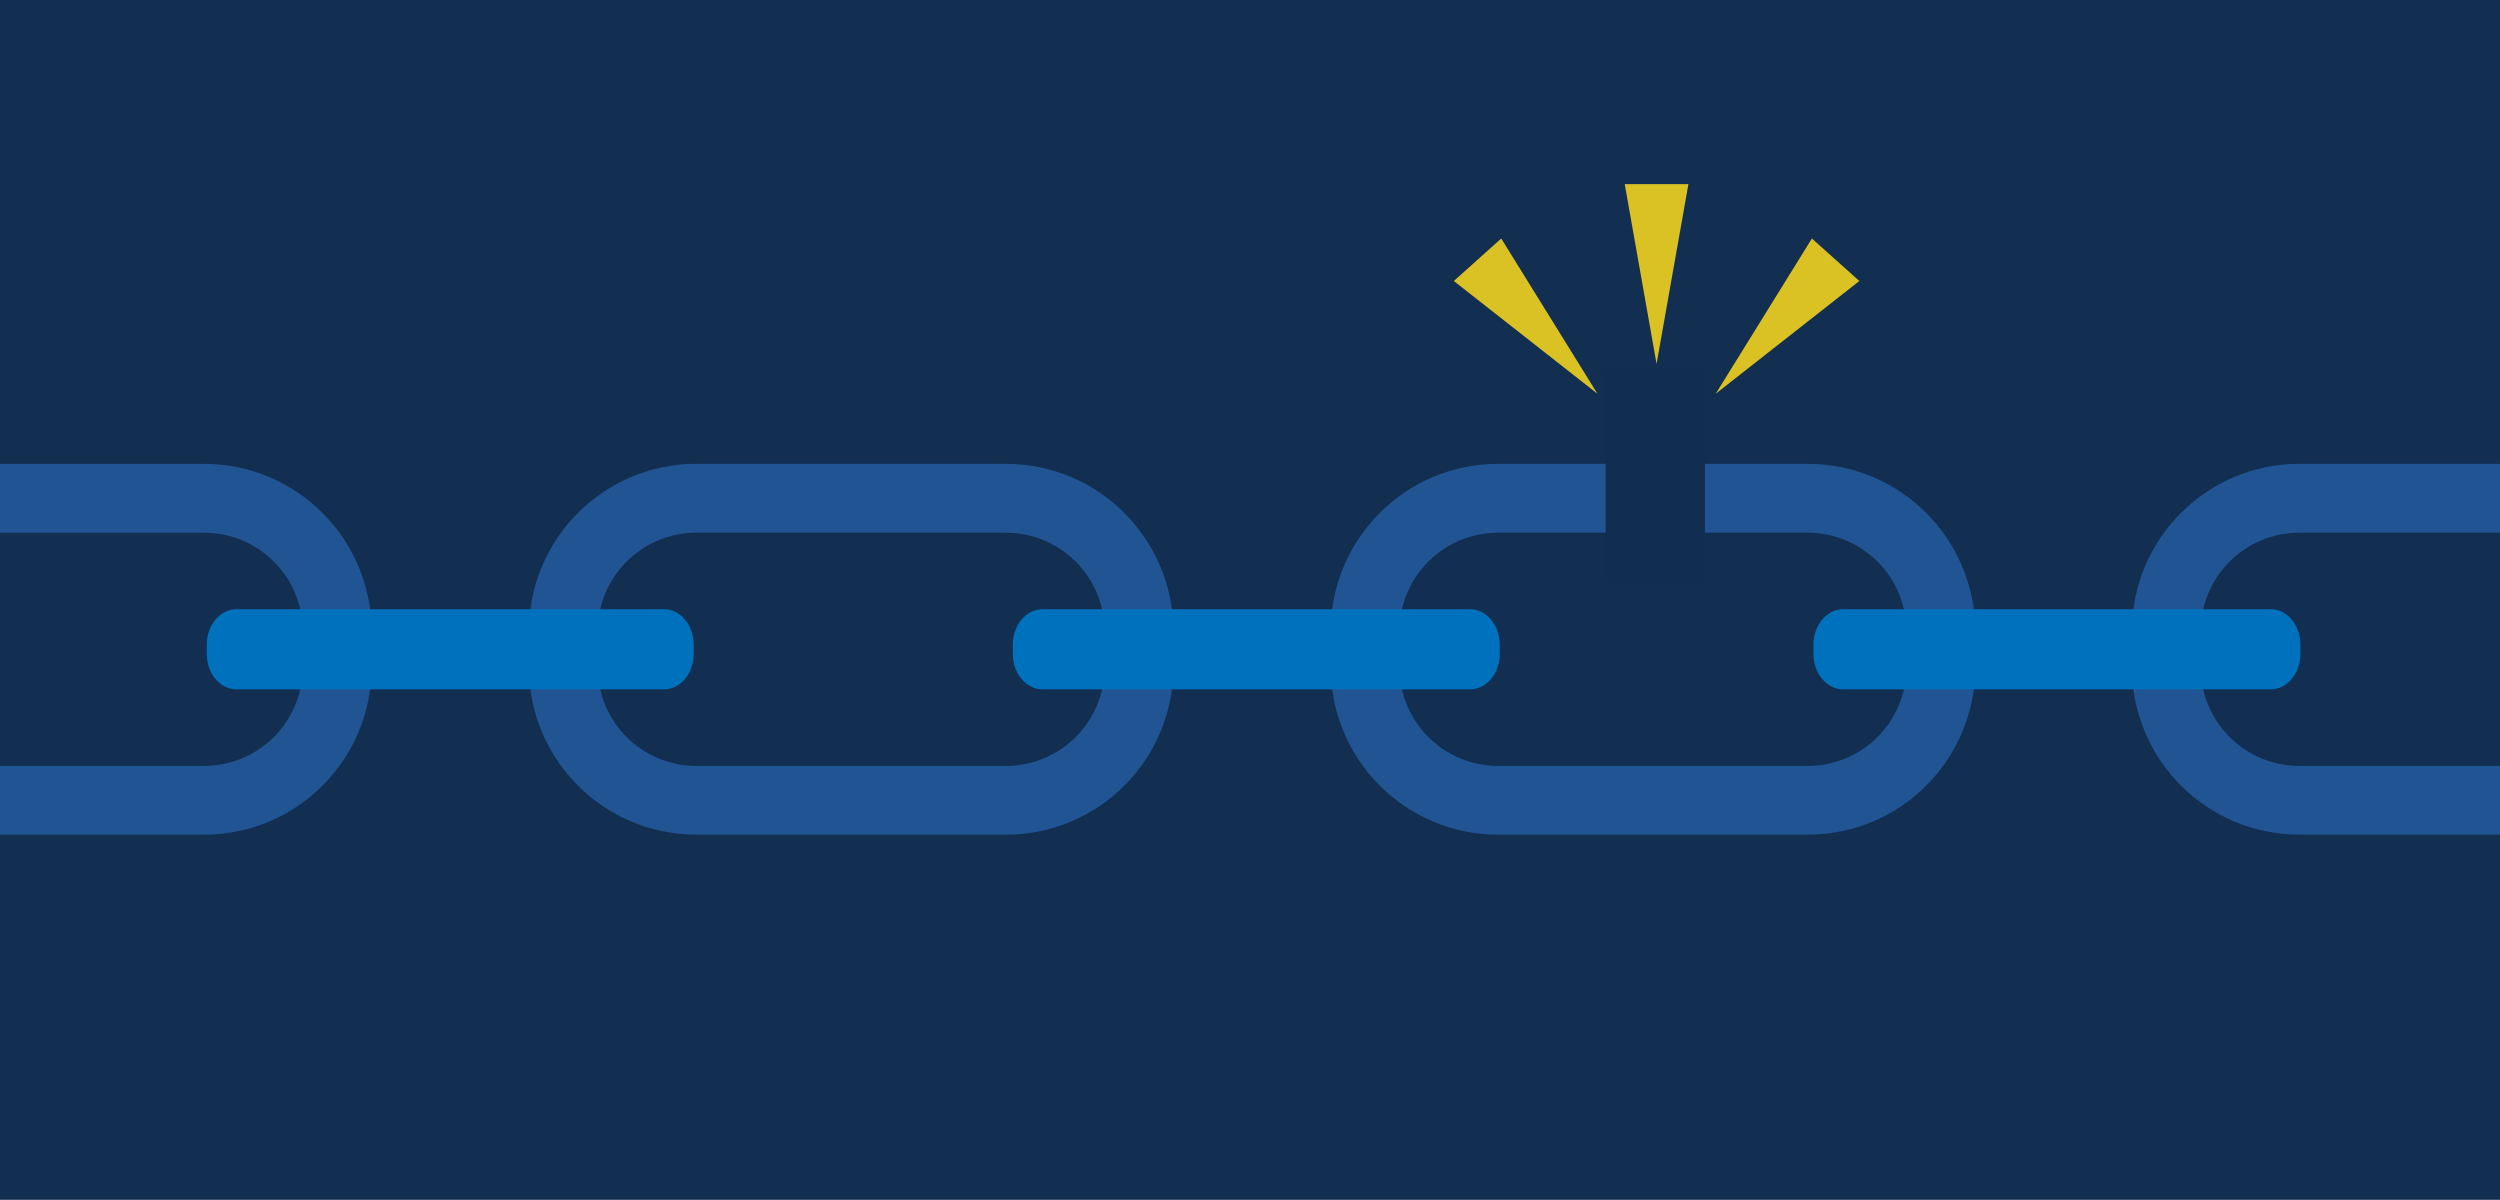
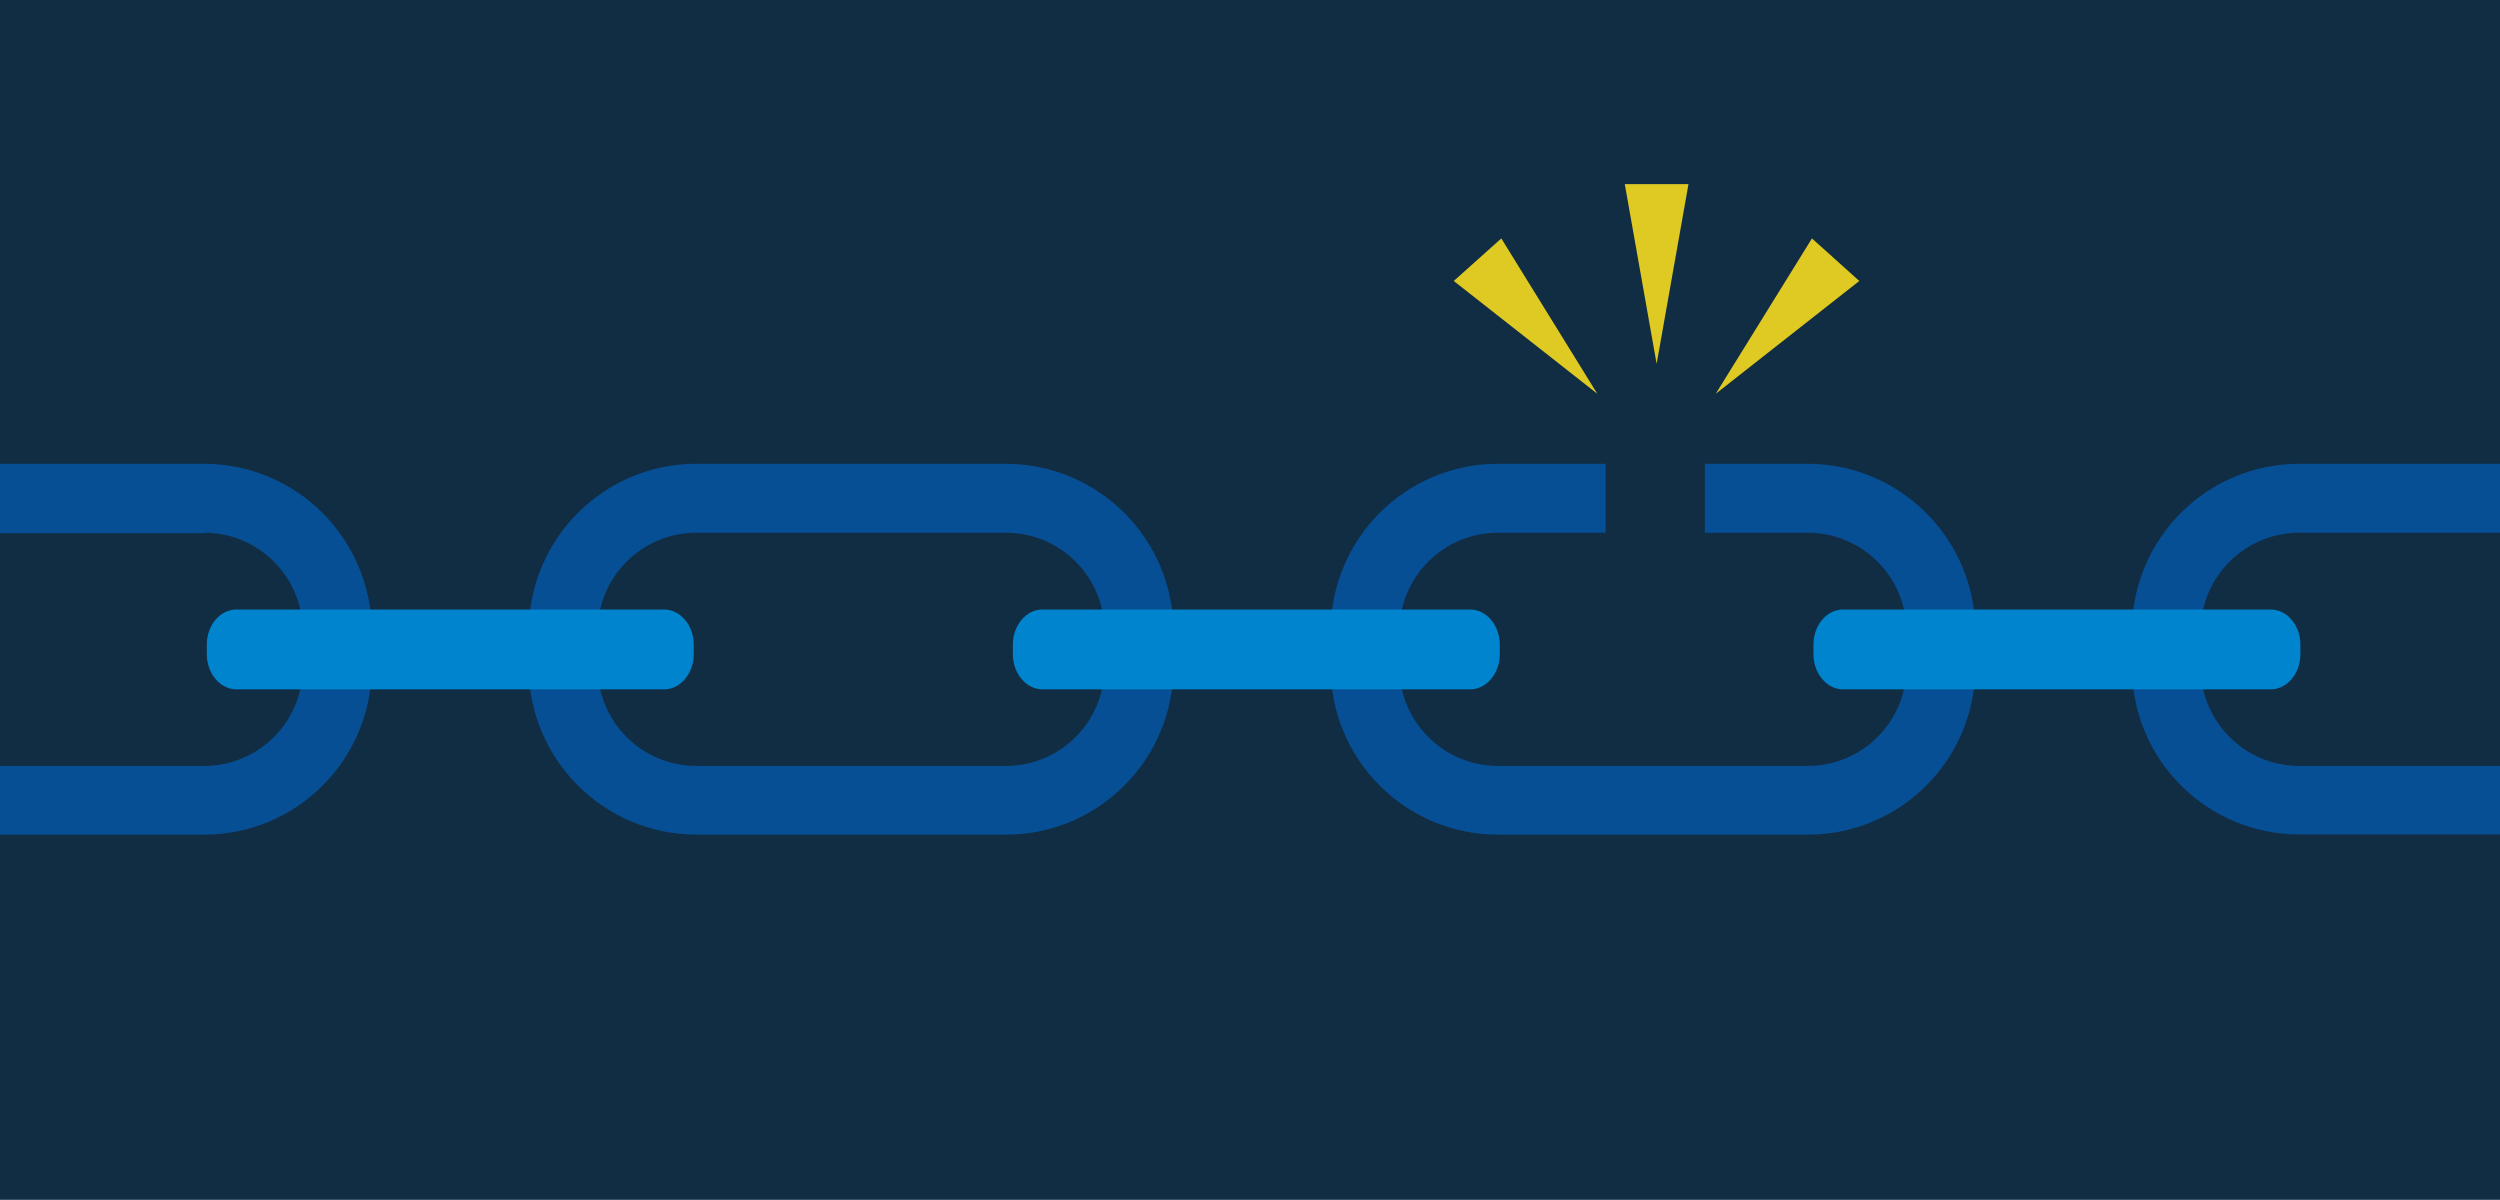
- <svg xmlns="http://www.w3.org/2000/svg" id="Layer_1" data-name="Layer 1" viewBox="0 0 1146 550">
-   <defs>
-     <style>.cls-1{fill:#122e51;}.cls-2{fill:#205493;}.cls-3{fill:#0071bc;}.cls-4{fill:#112e51;}.cls-5{fill:#dac225;}</style>
-   </defs>
-   <rect class="cls-1" width="1146" height="550" />
-   <path class="cls-2" d="M461.34,244.21a45.21,45.21,0,0,1,45,45v16.88a45.21,45.21,0,0,1-45,45H319a45.21,45.21,0,0,1-45-45V289.19a45.21,45.21,0,0,1,45-45H461.34m0-31.58H319a76.77,76.77,0,0,0-76.55,76.56v16.88A76.77,76.77,0,0,0,319,382.62H461.34a76.77,76.77,0,0,0,76.55-76.55V289.19a76.78,76.78,0,0,0-76.55-76.56Z" />
-   <path class="cls-2" d="M828.9,244.21a45.21,45.21,0,0,1,45,45v16.88a45.21,45.21,0,0,1-45,45H686.52a45.21,45.21,0,0,1-45-45V289.19a45.21,45.21,0,0,1,45-45H828.9m0-31.58H686.52A76.78,76.78,0,0,0,610,289.19v16.88a76.77,76.77,0,0,0,76.55,76.55H828.9a76.77,76.77,0,0,0,76.56-76.55V289.19a76.78,76.78,0,0,0-76.56-76.56Z" />
-   <path class="cls-2" d="M1196.21,244.21a45.21,45.21,0,0,1,45,45v16.88a45.21,45.21,0,0,1-45,45H1053.82a45.21,45.21,0,0,1-45-45V289.19a45.21,45.21,0,0,1,45-45h142.39m0-31.58H1053.82a76.78,76.78,0,0,0-76.55,76.56v16.88a76.77,76.77,0,0,0,76.55,76.55h142.39a76.77,76.77,0,0,0,76.55-76.55V289.19a76.78,76.78,0,0,0-76.55-76.56Z" />
-   <path class="cls-2" d="M93.78,244.21a45.21,45.21,0,0,1,45,45v16.88a45.21,45.21,0,0,1-45,45H-48.61a44.6,44.6,0,0,1-31.73-13.24,44.64,44.64,0,0,1-13.24-31.74V289.19a44.64,44.64,0,0,1,13.24-31.74,44.6,44.6,0,0,1,31.73-13.24H93.78m0-31.58H-48.61a76.78,76.78,0,0,0-76.55,76.56v16.88a76.77,76.77,0,0,0,76.55,76.55H93.78a76.77,76.77,0,0,0,76.55-76.55V289.19a76.78,76.78,0,0,0-76.55-76.56Z" />
-   <path class="cls-3" d="M304.38,316h-196c-7.47,0-13.59-7.27-13.59-16.15v-4.44c0-8.88,6.12-16.15,13.59-16.15h196c7.48,0,13.6,7.27,13.6,16.15v4.44C318,308.73,311.86,316,304.38,316Z" />
-   <path class="cls-3" d="M673.88,316h-196c-7.48,0-13.6-7.27-13.6-16.15v-4.44c0-8.88,6.12-16.15,13.6-16.15h196c7.48,0,13.59,7.27,13.59,16.15v4.44C687.47,308.73,681.36,316,673.88,316Z" />
-   <path class="cls-3" d="M1040.9,316h-196c-7.48,0-13.6-7.27-13.6-16.15v-4.44c0-8.88,6.12-16.15,13.6-16.15h196c7.47,0,13.59,7.27,13.59,16.15v4.44C1054.49,308.73,1048.37,316,1040.9,316Z" />
-   <rect class="cls-4" x="736.03" y="169.27" width="45.52" height="97.36" />
-   <polygon class="cls-5" points="732.25 180.48 688.17 109.34 666.42 128.81 732.25 180.48" />
-   <polygon class="cls-5" points="786.5 180.48 830.57 109.34 852.33 128.81 786.5 180.48" />
-   <polygon class="cls-5" points="759.37 166.82 773.97 84.42 744.78 84.42 759.37 166.82" />
+ <svg xmlns="http://www.w3.org/2000/svg" version="1.1" id="Layer_1" x="0px" y="0px" viewBox="0 0 1146 550" style="enable-background:new 0 0 1146 550;" xml:space="preserve">
+   <style type="text/css">
+ 	.st0{fill:#112D44;}
+ 	.st1{fill:#064F95;}
+ 	.st2{fill:#0084CE;}
+ 	.st3{fill:#DFCA23;}
+ </style>
+   <rect class="st0" width="1146" height="550" />
+   <path class="st1" d="M461.3,244.2c24.8,0.1,44.9,20.2,45,45v16.9c-0.1,24.8-20.2,44.9-45,45H319c-24.8-0.1-44.9-20.2-45-45v-16.9  c0.1-24.8,20.2-44.9,45-45L461.3,244.2 M461.3,212.6H319c-42.2,0.1-76.4,34.3-76.6,76.6V306c0.1,42.2,34.3,76.4,76.6,76.6h142.3  c42.2-0.1,76.4-34.3,76.6-76.5v-16.9C537.8,247,503.6,212.8,461.3,212.6L461.3,212.6z" />
+   <path class="st1" d="M828.9,244.2c24.8,0.1,44.9,20.2,45,45v16.9c-0.1,24.8-20.2,44.9-45,45H686.5c-24.8-0.1-44.9-20.2-45-45v-16.9  c0.1-24.8,20.2-44.9,45-45L828.9,244.2 M828.9,212.6H686.5c-42.2,0.1-76.4,34.4-76.5,76.6v16.9c0.1,42.2,34.3,76.4,76.5,76.5h142.4  c42.2-0.1,76.4-34.3,76.6-76.5v-16.9C905.3,247,871.1,212.8,828.9,212.6L828.9,212.6z" />
+   <path class="st1" d="M1196.2,244.2c24.8,0.1,44.9,20.2,45,45v16.9c-0.1,24.8-20.2,44.9-45,45h-142.4c-24.8-0.1-44.9-20.2-45-45  v-16.9c0.1-24.8,20.2-44.9,45-45L1196.2,244.2 M1196.2,212.6h-142.4c-42.2,0.1-76.4,34.3-76.5,76.6V306  c0.1,42.2,34.3,76.4,76.5,76.5h142.4c42.2-0.1,76.4-34.3,76.6-76.5v-16.9C1272.6,247,1238.4,212.8,1196.2,212.6L1196.2,212.6z" />
+   <path class="st1" d="M93.8,244.2c24.8,0.1,44.9,20.2,45,45v16.9c-0.1,24.8-20.2,44.9-45,45H-48.6c-11.9,0-23.3-4.8-31.7-13.2  c-8.5-8.4-13.2-19.8-13.2-31.7v-16.9c0-11.9,4.8-23.4,13.2-31.7c8.4-8.5,19.8-13.2,31.7-13.2H93.8 M93.8,212.6H-48.6  c-42.2,0.1-76.4,34.3-76.6,76.6v16.9c0.1,42.2,34.3,76.4,76.6,76.5H93.8c42.2-0.1,76.4-34.3,76.6-76.5v-16.9  C170.2,247,136,212.8,93.8,212.6z" />
+   <path class="st2" d="M304.4,316h-196c-7.5,0-13.6-7.3-13.6-16.1v-4.4c0-8.9,6.1-16.1,13.6-16.1h196c7.5,0,13.6,7.3,13.6,16.1v4.4  C318,308.7,311.9,316,304.4,316z" />
+   <path class="st2" d="M673.9,316h-196c-7.5,0-13.6-7.3-13.6-16.1v-4.4c0-8.9,6.1-16.1,13.6-16.1h196c7.5,0,13.6,7.3,13.6,16.1v4.4  C687.5,308.7,681.4,316,673.9,316z" />
+   <path class="st2" d="M1040.9,316h-196c-7.5,0-13.6-7.3-13.6-16.1v-4.4c0-8.9,6.1-16.1,13.6-16.1h196c7.5,0,13.6,7.3,13.6,16.1v4.4  C1054.5,308.7,1048.4,316,1040.9,316z" />
+   <rect x="736" y="169.3" class="st0" width="45.5" height="97.4" />
+   <polygon class="st3" points="732.2,180.5 688.2,109.3 666.4,128.8 " />
+   <polygon class="st3" points="786.5,180.5 830.6,109.3 852.3,128.8 " />
+   <polygon class="st3" points="759.4,166.8 774,84.4 744.8,84.4 " />
</svg>
